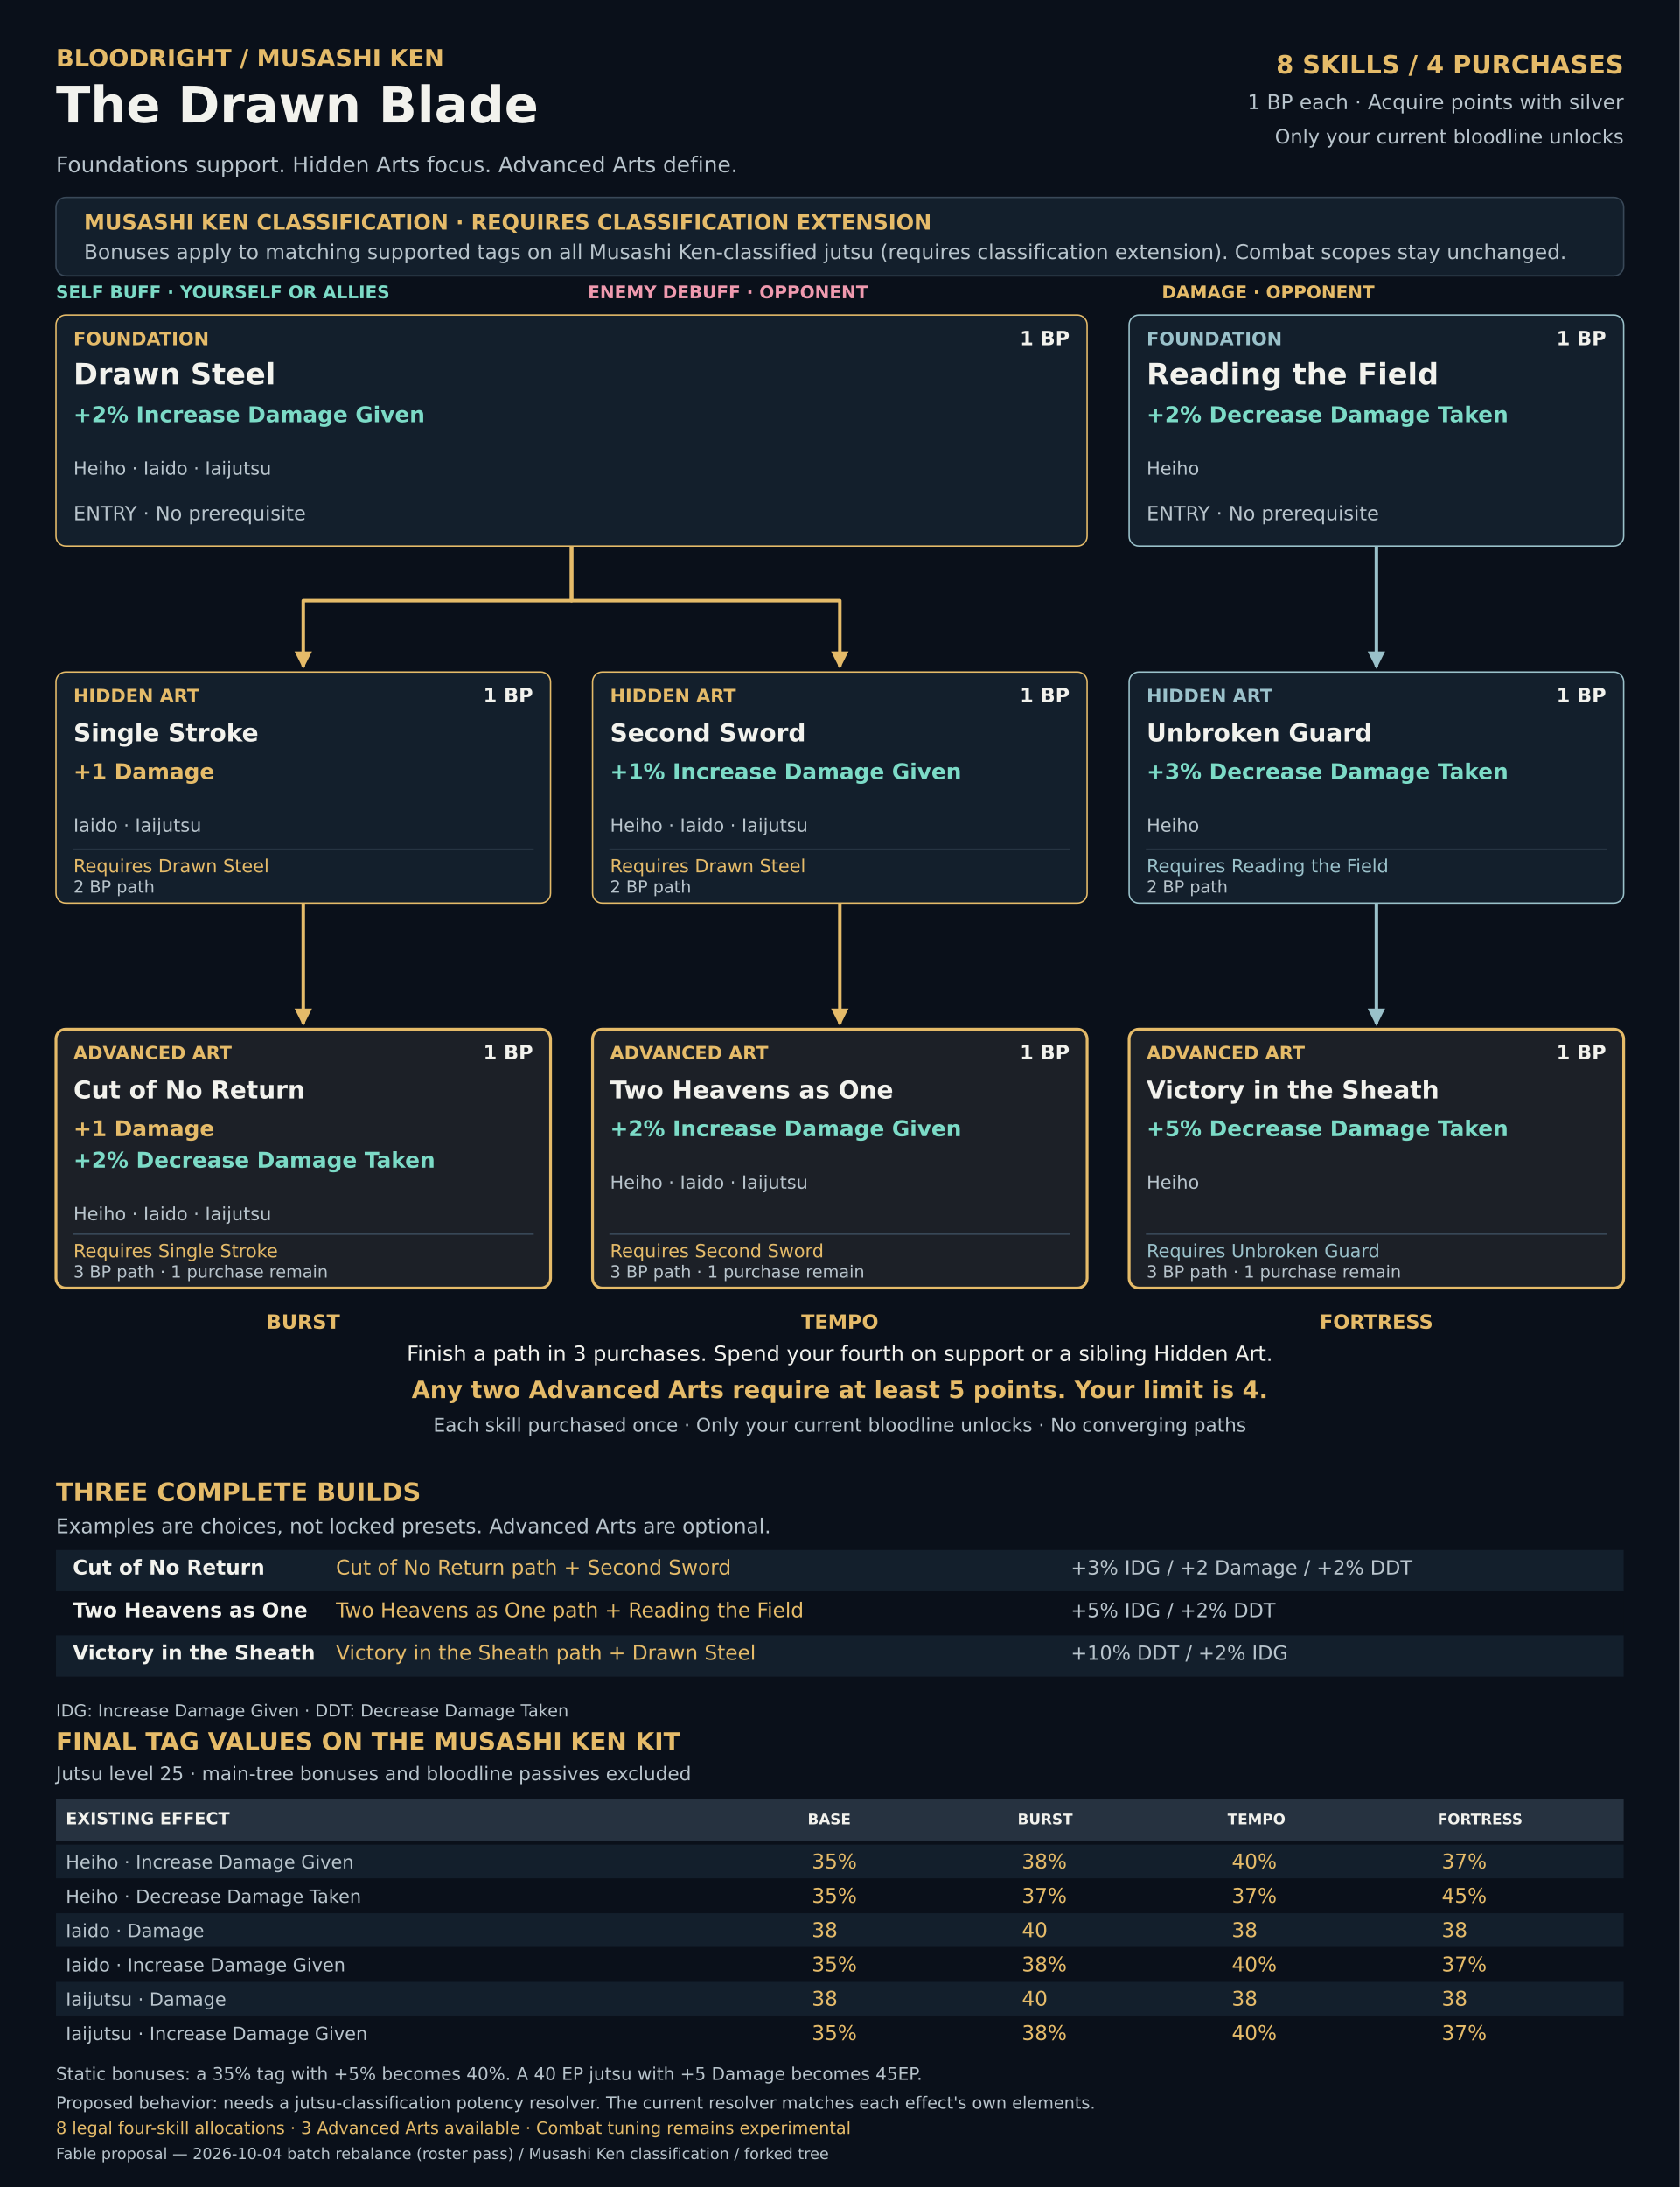
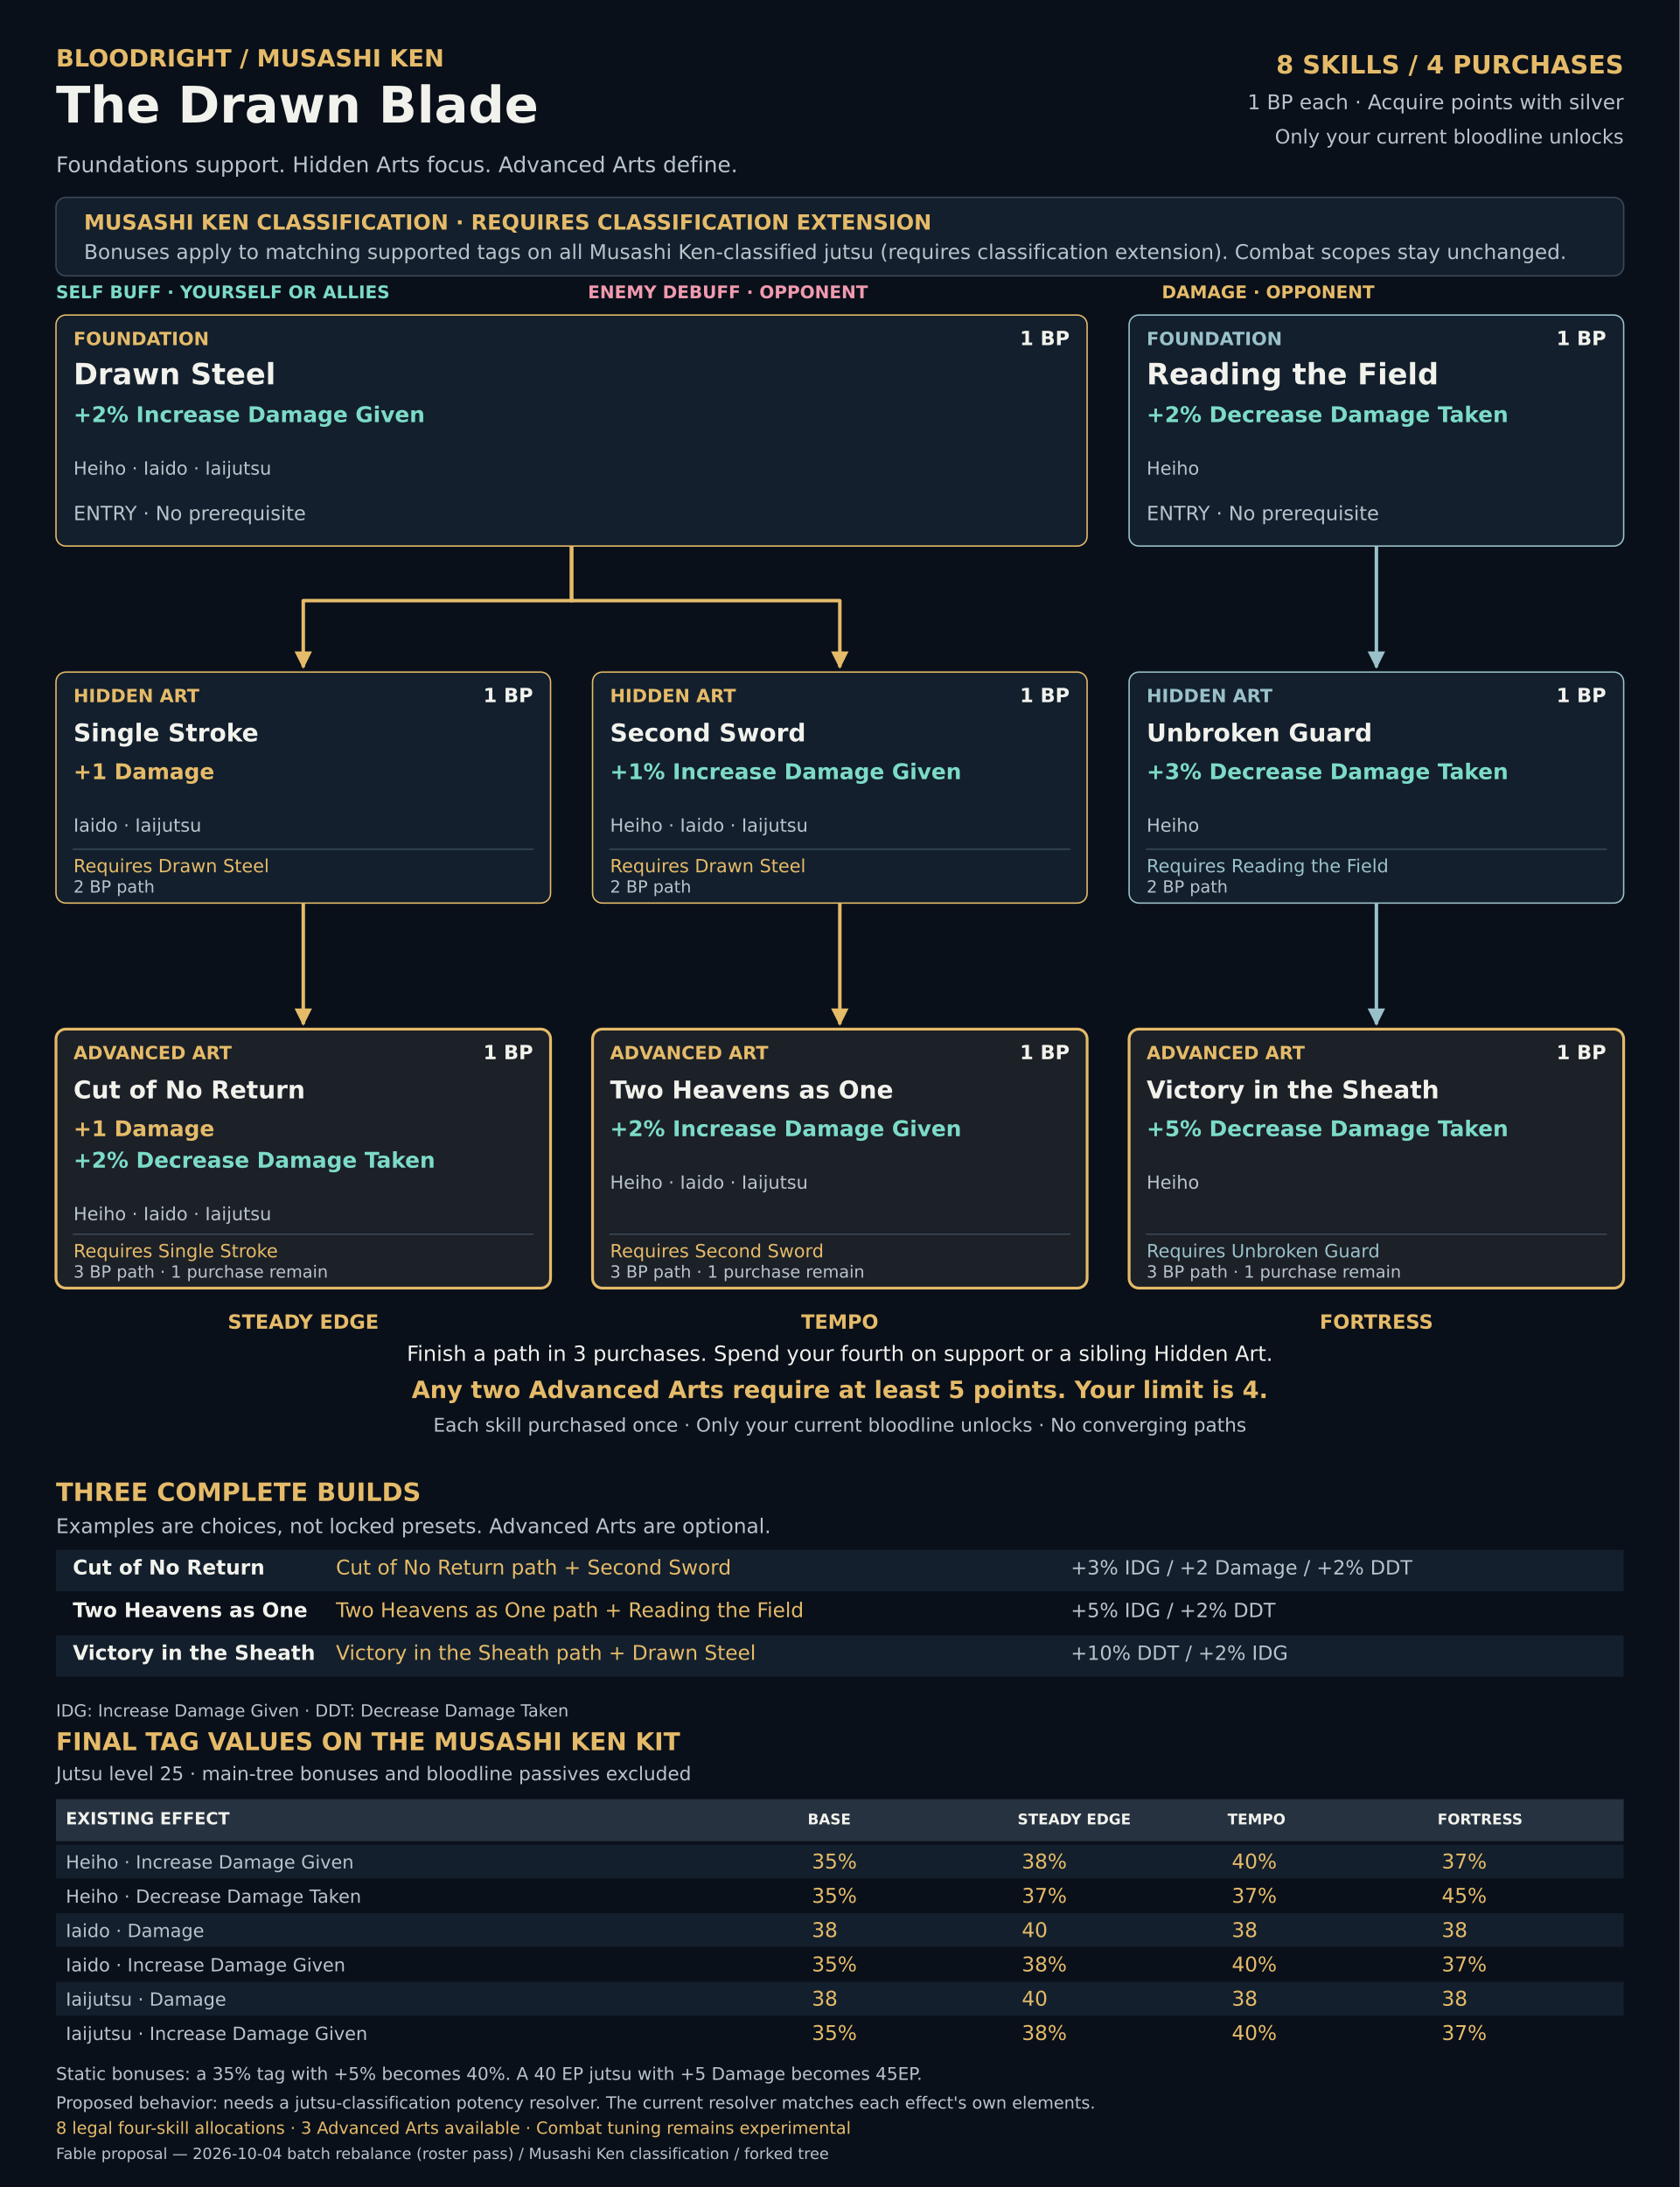
<svg xmlns="http://www.w3.org/2000/svg" width="2400" height="3124" viewBox="0 0 2400 3124" role="img" aria-labelledby="title desc">
  <defs>
    <marker id="arrow-0" viewBox="0 0 10 10" refX="9" refY="5" markerWidth="5" markerHeight="5" orient="auto">
      <path d="M0 0L10 5L0 10Z" fill="#e5bb69" />
    </marker>
    <marker id="arrow-1" viewBox="0 0 10 10" refX="9" refY="5" markerWidth="5" markerHeight="5" orient="auto">
      <path d="M0 0L10 5L0 10Z" fill="#9ac1ca" />
    </marker>
    <marker id="arrow-2" viewBox="0 0 10 10" refX="9" refY="5" markerWidth="5" markerHeight="5" orient="auto">
      <path d="M0 0L10 5L0 10Z" fill="#b8d98d" />
    </marker>
    <marker id="arrow-3" viewBox="0 0 10 10" refX="9" refY="5" markerWidth="5" markerHeight="5" orient="auto">
      <path d="M0 0L10 5L0 10Z" fill="#d9a6e0" />
    </marker>
  </defs>
  <g font-family="DejaVu Sans, sans-serif">
    <rect x="0" y="0" width="2400" height="3124" rx="0" fill="#0a101a" />
    <text x="80" y="95" font-size="34" font-weight="700" fill="#e5bb69" text-anchor="start">BLOODRIGHT / MUSASHI KEN</text>
    <text x="80" y="175" font-size="72" font-weight="700" fill="#f2f2ed" text-anchor="start">The Drawn Blade</text>
    <text x="80" y="246" font-size="31" font-weight="400" fill="#b8c4cc" text-anchor="start">Foundations support. Hidden Arts focus. Advanced Arts define.</text>
    <text x="2320" y="105" font-size="36" font-weight="700" fill="#e5bb69" text-anchor="end">8 SKILLS  /  4 PURCHASES</text>
    <text x="2320" y="156" font-size="29" font-weight="400" fill="#b8c4cc" text-anchor="end">1 BP each · Acquire points with silver</text>
    <text x="2320" y="205" font-size="28" font-weight="400" fill="#b8c4cc" text-anchor="end">Only your current bloodline unlocks</text>
    <rect x="80" y="282" width="2240" height="112" rx="14" fill="#131f2c" stroke="#394858" stroke-width="2" />
    <text x="120" y="328" font-size="30" font-weight="700" fill="#e5bb69" text-anchor="start">MUSASHI KEN CLASSIFICATION · REQUIRES CLASSIFICATION EXTENSION</text>
    <text x="120" y="370" font-size="29" font-weight="400" fill="#b8c4cc" text-anchor="start">Bonuses apply to matching supported tags on all Musashi Ken-classified jutsu (requires classification extension). Combat scopes stay unchanged.</text>
    <text x="80" y="426" font-size="25" font-weight="700" fill="#7cdbc7" text-anchor="start">SELF BUFF · YOURSELF OR ALLIES</text>
    <text x="840" y="426" font-size="25" font-weight="700" fill="#f09aaf" text-anchor="start">ENEMY DEBUFF · OPPONENT</text>
    <text x="1660" y="426" font-size="25" font-weight="700" fill="#e5bb69" text-anchor="start">DAMAGE · OPPONENT</text>
    <path id="edge-02-03" data-from="02" data-to="03" d="M433.333 1290 V1463" fill="none" stroke="#e5bb69" stroke-width="5" stroke-linejoin="round" marker-end="url(#arrow-0)" />
    <path id="edge-04-05" data-from="04" data-to="05" d="M1200 1290 V1463" fill="none" stroke="#e5bb69" stroke-width="5" stroke-linejoin="round" marker-end="url(#arrow-0)" />
    <path id="edge-01-02" data-from="01" data-to="02" d="M816.667 780 V858 H433.333 V953" fill="none" stroke="#e5bb69" stroke-width="5" stroke-linejoin="round" marker-end="url(#arrow-0)" />
    <path id="edge-01-04" data-from="01" data-to="04" d="M816.667 780 V858 H1200 V953" fill="none" stroke="#e5bb69" stroke-width="5" stroke-linejoin="round" marker-end="url(#arrow-0)" />
    <path id="edge-07-08" data-from="07" data-to="08" d="M1966.67 1290 V1463" fill="none" stroke="#9ac1ca" stroke-width="5" stroke-linejoin="round" marker-end="url(#arrow-1)" />
    <path id="edge-06-07" data-from="06" data-to="07" d="M1966.67 780 V953" fill="none" stroke="#9ac1ca" stroke-width="5" stroke-linejoin="round" marker-end="url(#arrow-1)" />
    <g id="node-01" data-cost="1" data-prerequisites="" data-potency-classification="Musashi Ken">
      <rect x="80" y="450" width="1473.33" height="330" rx="14" fill="#131f2c" stroke="#e5bb69" stroke-width="2" />
      <text x="105.0" y="493" font-size="26" font-weight="700" fill="#e5bb69" text-anchor="start">FOUNDATION</text>
      <text x="1528.333" y="493" font-size="28" font-weight="700" fill="#f2f2ed" text-anchor="end">1 BP</text>
      <text x="105.0" y="549" font-size="42" font-weight="700" fill="#f2f2ed" text-anchor="start">Drawn Steel</text>
      <text x="105.0" y="603" font-size="31" font-weight="700" fill="#7cdbc7" text-anchor="start">+2% Increase Damage Given</text>
      <text x="105.0" y="678" font-size="26" font-weight="400" fill="#b8c4cc" text-anchor="start">Heiho · Iaido · Iaijutsu</text>
      <text x="105.0" y="743" font-size="28" font-weight="400" fill="#b8c4cc" text-anchor="start">ENTRY · No prerequisite</text>
    </g>
    <g id="node-06" data-cost="1" data-prerequisites="" data-potency-classification="Musashi Ken">
      <rect x="1613.33" y="450" width="706.667" height="330" rx="14" fill="#131f2c" stroke="#9ac1ca" stroke-width="2" />
      <text x="1638.333" y="493" font-size="26" font-weight="700" fill="#9ac1ca" text-anchor="start">FOUNDATION</text>
      <text x="2295.0" y="493" font-size="28" font-weight="700" fill="#f2f2ed" text-anchor="end">1 BP</text>
      <text x="1638.333" y="549" font-size="42" font-weight="700" fill="#f2f2ed" text-anchor="start">Reading the Field</text>
      <text x="1638.333" y="603" font-size="31" font-weight="700" fill="#7cdbc7" text-anchor="start">+2% Decrease Damage Taken</text>
      <text x="1638.333" y="678" font-size="26" font-weight="400" fill="#b8c4cc" text-anchor="start">Heiho</text>
      <text x="1638.333" y="743" font-size="28" font-weight="400" fill="#b8c4cc" text-anchor="start">ENTRY · No prerequisite</text>
    </g>
    <g id="node-02" data-cost="1" data-prerequisites="01" data-potency-classification="Musashi Ken">
      <rect x="80" y="960" width="706.667" height="330" rx="14" fill="#131f2c" stroke="#e5bb69" stroke-width="2" />
      <text x="105.0" y="1003" font-size="26" font-weight="700" fill="#e5bb69" text-anchor="start">HIDDEN ART</text>
      <text x="761.667" y="1003" font-size="28" font-weight="700" fill="#f2f2ed" text-anchor="end">1 BP</text>
      <text x="105.0" y="1059" font-size="35" font-weight="700" fill="#f2f2ed" text-anchor="start">Single Stroke</text>
      <text x="105.0" y="1113" font-size="31" font-weight="700" fill="#e5bb69" text-anchor="start">+1 Damage</text>
      <text x="105.0" y="1188" font-size="26" font-weight="400" fill="#b8c4cc" text-anchor="start">Iaido · Iaijutsu</text>
      <path d="M104 1213 L762.667 1213" fill="none" stroke="#394858" stroke-width="2" />
      <text x="105.0" y="1246" font-size="26" font-weight="400" fill="#e5bb69" text-anchor="start">Requires Drawn Steel</text>
      <text x="105.0" y="1275" font-size="24" font-weight="400" fill="#b8c4cc" text-anchor="start">2 BP path</text>
    </g>
    <g id="node-04" data-cost="1" data-prerequisites="01" data-potency-classification="Musashi Ken">
      <rect x="846.667" y="960" width="706.667" height="330" rx="14" fill="#131f2c" stroke="#e5bb69" stroke-width="2" />
      <text x="871.667" y="1003" font-size="26" font-weight="700" fill="#e5bb69" text-anchor="start">HIDDEN ART</text>
      <text x="1528.333" y="1003" font-size="28" font-weight="700" fill="#f2f2ed" text-anchor="end">1 BP</text>
      <text x="871.667" y="1059" font-size="35" font-weight="700" fill="#f2f2ed" text-anchor="start">Second Sword</text>
      <text x="871.667" y="1113" font-size="31" font-weight="700" fill="#7cdbc7" text-anchor="start">+1% Increase Damage Given</text>
      <text x="871.667" y="1188" font-size="26" font-weight="400" fill="#b8c4cc" text-anchor="start">Heiho · Iaido · Iaijutsu</text>
      <path d="M870.667 1213 L1529.33 1213" fill="none" stroke="#394858" stroke-width="2" />
      <text x="871.667" y="1246" font-size="26" font-weight="400" fill="#e5bb69" text-anchor="start">Requires Drawn Steel</text>
      <text x="871.667" y="1275" font-size="24" font-weight="400" fill="#b8c4cc" text-anchor="start">2 BP path</text>
    </g>
    <g id="node-07" data-cost="1" data-prerequisites="06" data-potency-classification="Musashi Ken">
      <rect x="1613.33" y="960" width="706.667" height="330" rx="14" fill="#131f2c" stroke="#9ac1ca" stroke-width="2" />
      <text x="1638.333" y="1003" font-size="26" font-weight="700" fill="#9ac1ca" text-anchor="start">HIDDEN ART</text>
      <text x="2295.0" y="1003" font-size="28" font-weight="700" fill="#f2f2ed" text-anchor="end">1 BP</text>
      <text x="1638.333" y="1059" font-size="35" font-weight="700" fill="#f2f2ed" text-anchor="start">Unbroken Guard</text>
      <text x="1638.333" y="1113" font-size="31" font-weight="700" fill="#7cdbc7" text-anchor="start">+3% Decrease Damage Taken</text>
      <text x="1638.333" y="1188" font-size="26" font-weight="400" fill="#b8c4cc" text-anchor="start">Heiho</text>
      <path d="M1637.33 1213 L2296 1213" fill="none" stroke="#394858" stroke-width="2" />
      <text x="1638.333" y="1246" font-size="26" font-weight="400" fill="#9ac1ca" text-anchor="start">Requires Reading the Field</text>
      <text x="1638.333" y="1275" font-size="24" font-weight="400" fill="#b8c4cc" text-anchor="start">2 BP path</text>
    </g>
    <g id="node-03" data-cost="1" data-prerequisites="02" data-potency-classification="Musashi Ken">
      <rect x="80" y="1470" width="706.667" height="370" rx="14" fill="#1c2027" stroke="#e5bb69" stroke-width="4" />
      <text x="105.0" y="1513" font-size="26" font-weight="700" fill="#e5bb69" text-anchor="start">ADVANCED ART</text>
      <text x="761.667" y="1513" font-size="28" font-weight="700" fill="#f2f2ed" text-anchor="end">1 BP</text>
      <text x="105.0" y="1569" font-size="35" font-weight="700" fill="#f2f2ed" text-anchor="start">Cut of No Return</text>
      <text x="105.0" y="1623" font-size="31" font-weight="700" fill="#e5bb69" text-anchor="start">+1 Damage</text>
      <text x="105.0" y="1668" font-size="31" font-weight="700" fill="#7cdbc7" text-anchor="start">+2% Decrease Damage Taken</text>
      <text x="105.0" y="1743" font-size="26" font-weight="400" fill="#b8c4cc" text-anchor="start">Heiho · Iaido · Iaijutsu</text>
      <path d="M104 1763 L762.667 1763" fill="none" stroke="#394858" stroke-width="2" />
      <text x="105.0" y="1796" font-size="26" font-weight="400" fill="#e5bb69" text-anchor="start">Requires Single Stroke</text>
      <text x="105.0" y="1825" font-size="24" font-weight="400" fill="#b8c4cc" text-anchor="start">3 BP path · 1 purchase remain</text>
    </g>
    <g id="node-05" data-cost="1" data-prerequisites="04" data-potency-classification="Musashi Ken">
      <rect x="846.667" y="1470" width="706.667" height="370" rx="14" fill="#1c2027" stroke="#e5bb69" stroke-width="4" />
      <text x="871.667" y="1513" font-size="26" font-weight="700" fill="#e5bb69" text-anchor="start">ADVANCED ART</text>
      <text x="1528.333" y="1513" font-size="28" font-weight="700" fill="#f2f2ed" text-anchor="end">1 BP</text>
      <text x="871.667" y="1569" font-size="35" font-weight="700" fill="#f2f2ed" text-anchor="start">Two Heavens as One</text>
      <text x="871.667" y="1623" font-size="31" font-weight="700" fill="#7cdbc7" text-anchor="start">+2% Increase Damage Given</text>
      <text x="871.667" y="1698" font-size="26" font-weight="400" fill="#b8c4cc" text-anchor="start">Heiho · Iaido · Iaijutsu</text>
      <path d="M870.667 1763 L1529.33 1763" fill="none" stroke="#394858" stroke-width="2" />
      <text x="871.667" y="1796" font-size="26" font-weight="400" fill="#e5bb69" text-anchor="start">Requires Second Sword</text>
      <text x="871.667" y="1825" font-size="24" font-weight="400" fill="#b8c4cc" text-anchor="start">3 BP path · 1 purchase remain</text>
    </g>
    <g id="node-08" data-cost="1" data-prerequisites="07" data-potency-classification="Musashi Ken">
      <rect x="1613.33" y="1470" width="706.667" height="370" rx="14" fill="#1c2027" stroke="#e5bb69" stroke-width="4" />
      <text x="1638.333" y="1513" font-size="26" font-weight="700" fill="#e5bb69" text-anchor="start">ADVANCED ART</text>
      <text x="2295.0" y="1513" font-size="28" font-weight="700" fill="#f2f2ed" text-anchor="end">1 BP</text>
      <text x="1638.333" y="1569" font-size="35" font-weight="700" fill="#f2f2ed" text-anchor="start">Victory in the Sheath</text>
      <text x="1638.333" y="1623" font-size="31" font-weight="700" fill="#7cdbc7" text-anchor="start">+5% Decrease Damage Taken</text>
      <text x="1638.333" y="1698" font-size="26" font-weight="400" fill="#b8c4cc" text-anchor="start">Heiho</text>
      <path d="M1637.33 1763 L2296 1763" fill="none" stroke="#394858" stroke-width="2" />
      <text x="1638.333" y="1796" font-size="26" font-weight="400" fill="#9ac1ca" text-anchor="start">Requires Unbroken Guard</text>
      <text x="1638.333" y="1825" font-size="24" font-weight="400" fill="#b8c4cc" text-anchor="start">3 BP path · 1 purchase remain</text>
    </g>
-     <text x="433.333" y="1898" font-size="28" font-weight="700" fill="#e5bb69" text-anchor="middle">BURST</text>
+     <text x="433.333" y="1898" font-size="28" font-weight="700" fill="#e5bb69" text-anchor="middle">STEADY EDGE</text>
    <text x="1200.0" y="1898" font-size="28" font-weight="700" fill="#e5bb69" text-anchor="middle">TEMPO</text>
    <text x="1966.667" y="1898" font-size="28" font-weight="700" fill="#e5bb69" text-anchor="middle">FORTRESS</text>
    <text x="1200.0" y="1944" font-size="30" font-weight="400" fill="#f2f2ed" text-anchor="middle">Finish a path in 3 purchases. Spend your fourth on support or a sibling Hidden Art.</text>
    <text x="1200.0" y="1997" font-size="34" font-weight="700" fill="#e5bb69" text-anchor="middle">Any two Advanced Arts require at least 5 points. Your limit is 4.</text>
    <text x="1200.0" y="2045" font-size="27" font-weight="400" fill="#b8c4cc" text-anchor="middle">Each skill purchased once · Only your current bloodline unlocks · No converging paths</text>
    <text x="80" y="2144" font-size="36" font-weight="700" fill="#e5bb69" text-anchor="start">THREE COMPLETE BUILDS</text>
    <text x="80" y="2190" font-size="29" font-weight="400" fill="#b8c4cc" text-anchor="start">Examples are choices, not locked presets. Advanced Arts are optional.</text>
    <rect x="80" y="2214" width="2240" height="59" rx="0" fill="#131f2c" />
    <text x="104" y="2249" font-size="29" font-weight="700" fill="#f2f2ed" text-anchor="start">Cut of No Return</text>
    <text x="480" y="2249" font-size="29" font-weight="400" fill="#e5bb69" text-anchor="start">Cut of No Return path + Second Sword</text>
    <text x="1530" y="2249" font-size="28" font-weight="400" fill="#b8c4cc" text-anchor="start">+3% IDG / +2 Damage / +2% DDT</text>
    <rect x="80" y="2275" width="2240" height="59" rx="0" fill="#0a101a" />
    <text x="104" y="2310" font-size="29" font-weight="700" fill="#f2f2ed" text-anchor="start">Two Heavens as One</text>
    <text x="480" y="2310" font-size="29" font-weight="400" fill="#e5bb69" text-anchor="start">Two Heavens as One path + Reading the Field</text>
    <text x="1530" y="2310" font-size="28" font-weight="400" fill="#b8c4cc" text-anchor="start">+5% IDG / +2% DDT</text>
    <rect x="80" y="2336" width="2240" height="59" rx="0" fill="#131f2c" />
    <text x="104" y="2371" font-size="29" font-weight="700" fill="#f2f2ed" text-anchor="start">Victory in the Sheath</text>
    <text x="480" y="2371" font-size="29" font-weight="400" fill="#e5bb69" text-anchor="start">Victory in the Sheath path + Drawn Steel</text>
    <text x="1530" y="2371" font-size="28" font-weight="400" fill="#b8c4cc" text-anchor="start">+10% DDT / +2% IDG</text>
    <text x="80" y="2452" font-size="24" font-weight="400" fill="#b8c4cc" text-anchor="start">IDG: Increase Damage Given · DDT: Decrease Damage Taken</text>
    <text x="80" y="2500" font-size="35" font-weight="700" fill="#e5bb69" text-anchor="start">FINAL TAG VALUES ON THE MUSASHI KEN KIT</text>
    <text x="80" y="2543" font-size="27" font-weight="400" fill="#b8c4cc" text-anchor="start">Jutsu level 25 · main-tree bonuses and bloodline passives excluded</text>
    <rect x="80" y="2570" width="2240" height="60" rx="0" fill="#263240" />
    <text x="94" y="2606" font-size="24" font-weight="700" fill="#f2f2ed" text-anchor="start">EXISTING EFFECT</text>
    <text x="1154.0" y="2606" font-size="21" font-weight="700" fill="#f2f2ed" text-anchor="start">BASE</text>
-     <text x="1454.0" y="2606" font-size="21" font-weight="700" fill="#f2f2ed" text-anchor="start">BURST</text>
+     <text x="1454.0" y="2606" font-size="21" font-weight="700" fill="#f2f2ed" text-anchor="start">STEADY EDGE</text>
    <text x="1754.0" y="2606" font-size="21" font-weight="700" fill="#f2f2ed" text-anchor="start">TEMPO</text>
    <text x="2054.0" y="2606" font-size="21" font-weight="700" fill="#f2f2ed" text-anchor="start">FORTRESS</text>
    <rect x="80" y="2635" width="2240" height="48" rx="0" fill="#131f2c" />
    <text x="94" y="2669" font-size="26" font-weight="400" fill="#b8c4cc" text-anchor="start">Heiho · Increase Damage Given</text>
    <text x="1160.0" y="2669" font-size="29" font-weight="400" fill="#e5bb69" text-anchor="start">35%</text>
    <text x="1460.0" y="2669" font-size="29" font-weight="400" fill="#e5bb69" text-anchor="start">38%</text>
    <text x="1760.0" y="2669" font-size="29" font-weight="400" fill="#e5bb69" text-anchor="start">40%</text>
    <text x="2060.0" y="2669" font-size="29" font-weight="400" fill="#e5bb69" text-anchor="start">37%</text>
    <text x="94" y="2718" font-size="26" font-weight="400" fill="#b8c4cc" text-anchor="start">Heiho · Decrease Damage Taken</text>
    <text x="1160.0" y="2718" font-size="29" font-weight="400" fill="#e5bb69" text-anchor="start">35%</text>
    <text x="1460.0" y="2718" font-size="29" font-weight="400" fill="#e5bb69" text-anchor="start">37%</text>
    <text x="1760.0" y="2718" font-size="29" font-weight="400" fill="#e5bb69" text-anchor="start">37%</text>
    <text x="2060.0" y="2718" font-size="29" font-weight="400" fill="#e5bb69" text-anchor="start">45%</text>
    <rect x="80" y="2733" width="2240" height="48" rx="0" fill="#131f2c" />
    <text x="94" y="2767" font-size="26" font-weight="400" fill="#b8c4cc" text-anchor="start">Iaido · Damage</text>
    <text x="1160.0" y="2767" font-size="29" font-weight="400" fill="#e5bb69" text-anchor="start">38</text>
    <text x="1460.0" y="2767" font-size="29" font-weight="400" fill="#e5bb69" text-anchor="start">40</text>
    <text x="1760.0" y="2767" font-size="29" font-weight="400" fill="#e5bb69" text-anchor="start">38</text>
    <text x="2060.0" y="2767" font-size="29" font-weight="400" fill="#e5bb69" text-anchor="start">38</text>
    <text x="94" y="2816" font-size="26" font-weight="400" fill="#b8c4cc" text-anchor="start">Iaido · Increase Damage Given</text>
    <text x="1160.0" y="2816" font-size="29" font-weight="400" fill="#e5bb69" text-anchor="start">35%</text>
    <text x="1460.0" y="2816" font-size="29" font-weight="400" fill="#e5bb69" text-anchor="start">38%</text>
    <text x="1760.0" y="2816" font-size="29" font-weight="400" fill="#e5bb69" text-anchor="start">40%</text>
    <text x="2060.0" y="2816" font-size="29" font-weight="400" fill="#e5bb69" text-anchor="start">37%</text>
    <rect x="80" y="2831" width="2240" height="48" rx="0" fill="#131f2c" />
    <text x="94" y="2865" font-size="26" font-weight="400" fill="#b8c4cc" text-anchor="start">Iaijutsu · Damage</text>
    <text x="1160.0" y="2865" font-size="29" font-weight="400" fill="#e5bb69" text-anchor="start">38</text>
    <text x="1460.0" y="2865" font-size="29" font-weight="400" fill="#e5bb69" text-anchor="start">40</text>
    <text x="1760.0" y="2865" font-size="29" font-weight="400" fill="#e5bb69" text-anchor="start">38</text>
    <text x="2060.0" y="2865" font-size="29" font-weight="400" fill="#e5bb69" text-anchor="start">38</text>
    <text x="94" y="2914" font-size="26" font-weight="400" fill="#b8c4cc" text-anchor="start">Iaijutsu · Increase Damage Given</text>
    <text x="1160.0" y="2914" font-size="29" font-weight="400" fill="#e5bb69" text-anchor="start">35%</text>
    <text x="1460.0" y="2914" font-size="29" font-weight="400" fill="#e5bb69" text-anchor="start">38%</text>
    <text x="1760.0" y="2914" font-size="29" font-weight="400" fill="#e5bb69" text-anchor="start">40%</text>
    <text x="2060.0" y="2914" font-size="29" font-weight="400" fill="#e5bb69" text-anchor="start">37%</text>
    <text x="80" y="2971" font-size="25" font-weight="400" fill="#b8c4cc" text-anchor="start">Static bonuses: a 35% tag with +5% becomes 40%. A 40 EP jutsu with +5 Damage becomes 45EP.</text>
    <text x="80" y="3012" font-size="24" font-weight="400" fill="#b8c4cc" text-anchor="start">Proposed behavior: needs a jutsu-classification potency resolver. The current resolver matches each effect's own elements.</text>
    <text x="80" y="3048" font-size="24" font-weight="400" fill="#e5bb69" text-anchor="start">8 legal four-skill allocations · 3 Advanced Arts available · Combat tuning remains experimental</text>
    <text x="80" y="3084" font-size="22" font-weight="400" fill="#b8c4cc" text-anchor="start">Fable proposal — 2026-10-04 batch rebalance (roster pass) / Musashi Ken classification / forked tree</text>
  </g>
</svg>
